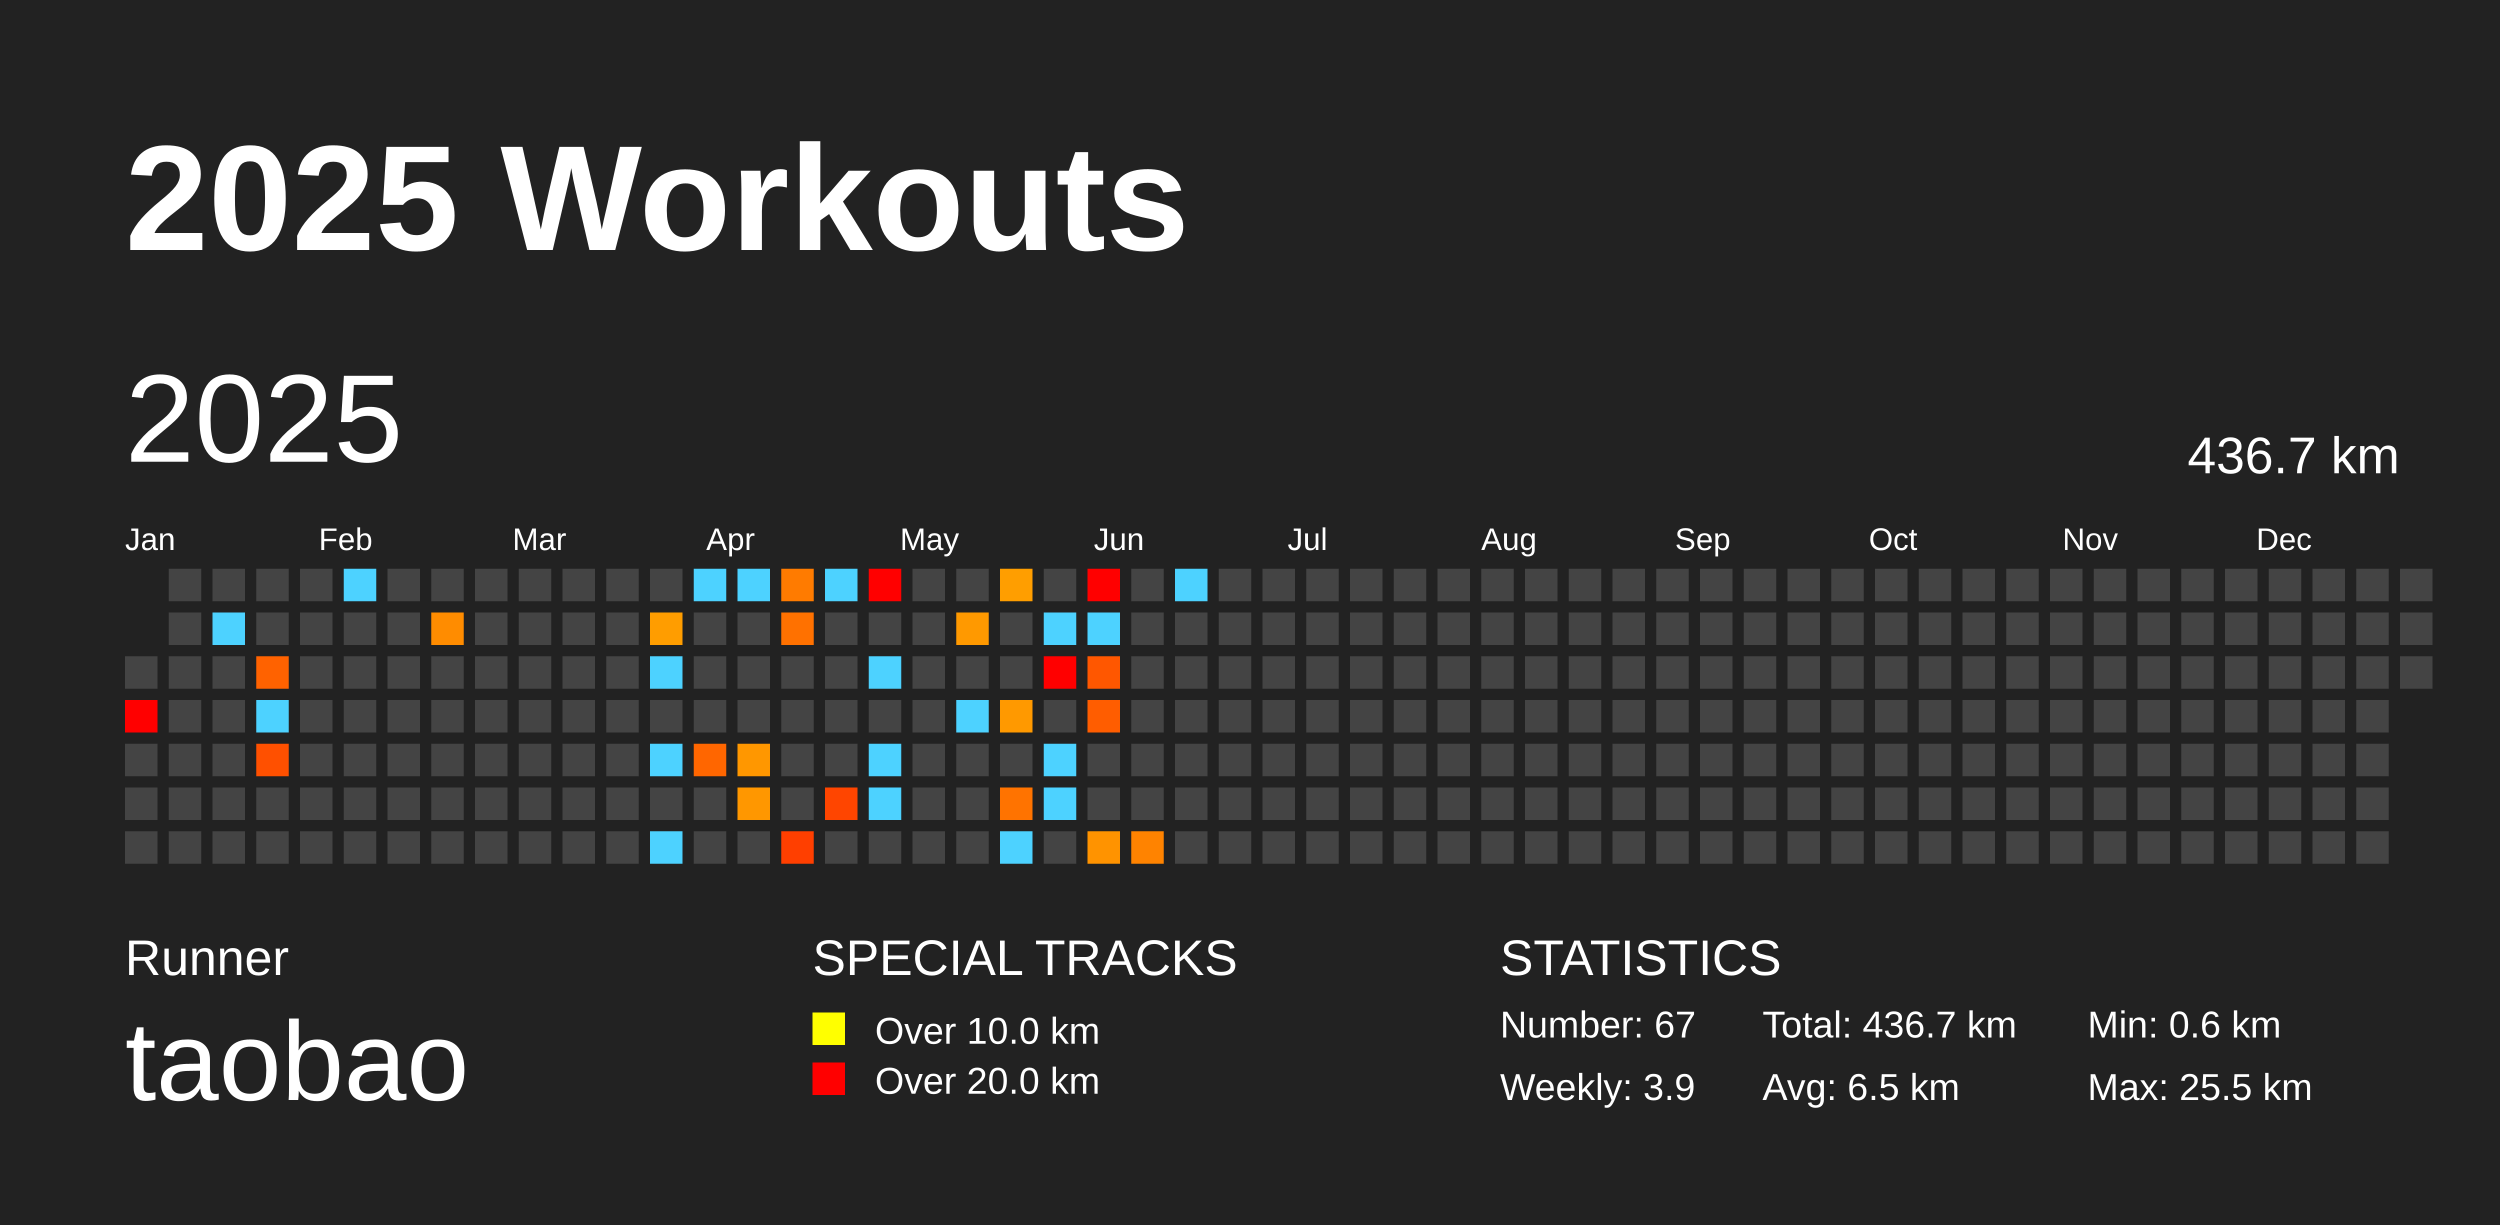
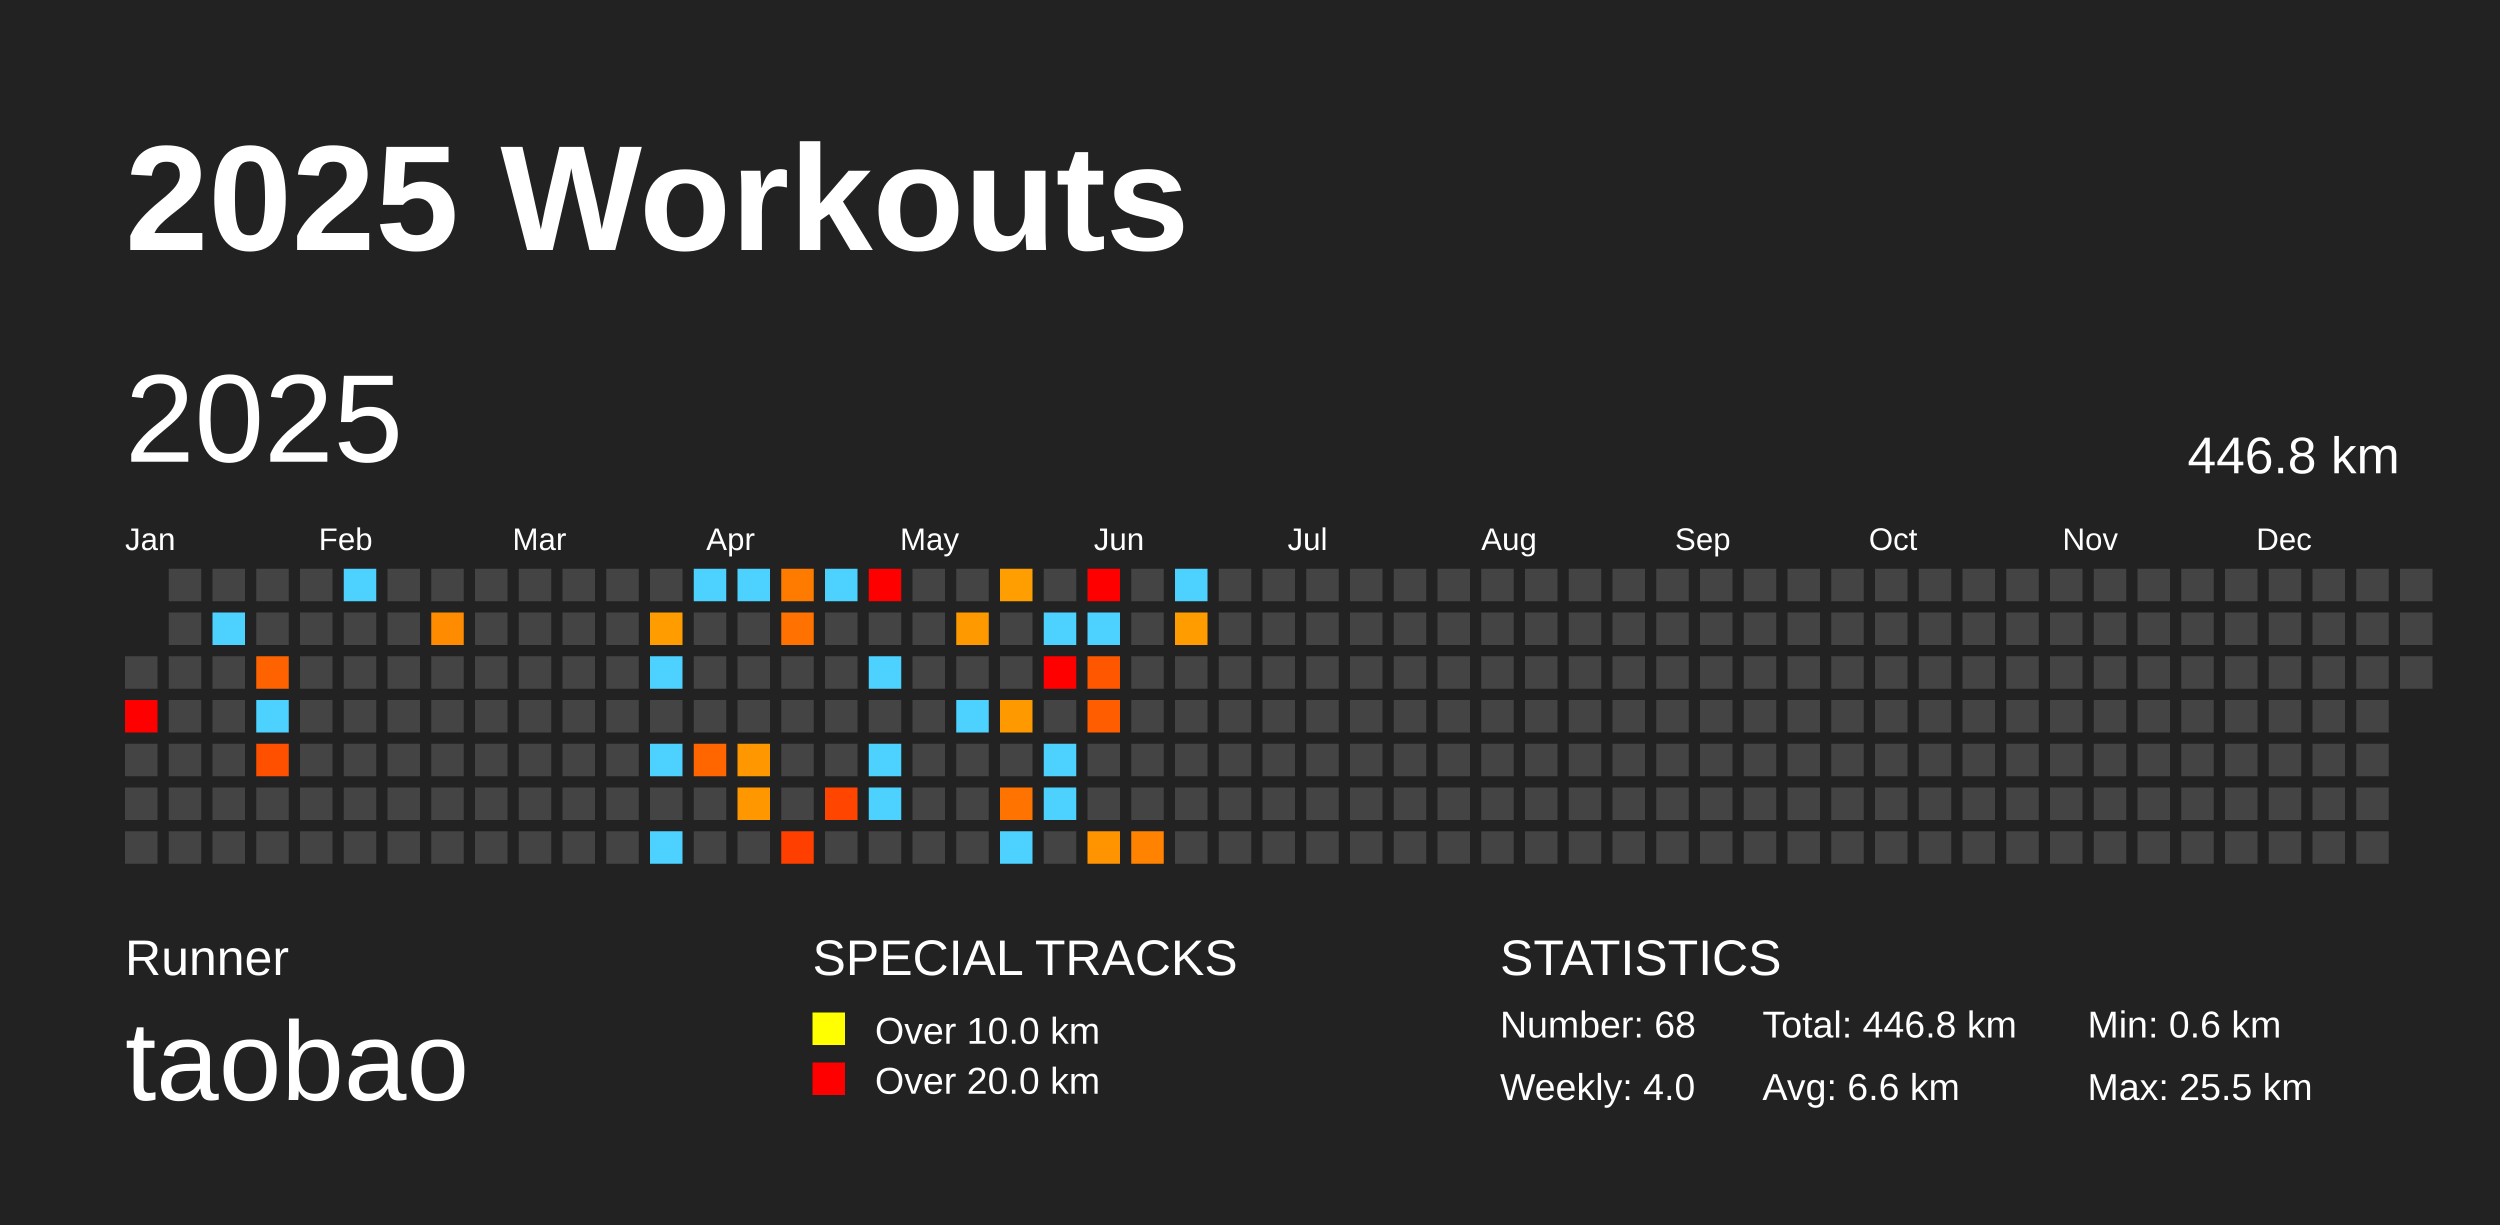
<svg xmlns="http://www.w3.org/2000/svg" baseProfile="full" height="98mm" version="1.1" viewBox="0,0,200,98" width="200mm">
  <defs />
  <rect fill="#222222" height="98" width="200" x="0" y="0" />
  <text fill="#FFFFFF" style="font-size:12px; font-family:Arial; font-weight:bold;" x="10" y="20">2025 Workouts</text>
  <text fill="#FFFFFF" style="font-size:4px; font-family:Arial" x="10" y="78">Runner</text>
  <text fill="#FFFFFF" style="font-size:9px; font-family:Arial" x="10" y="88">taobao</text>
  <text fill="#FFFFFF" style="font-size:4px; font-family:Arial" x="65" y="78">SPECIAL TRACKS</text>
  <rect fill="yellow" height="2.6" width="2.6" x="65" y="81" />
  <text fill="#FFFFFF" style="font-size:3px; font-family:Arial" x="70" y="83.5">Over 10.0 km</text>
  <rect fill="red" height="2.6" width="2.6" x="65" y="85" />
  <text fill="#FFFFFF" style="font-size:3px; font-family:Arial" x="70" y="87.5">Over 20.0 km</text>
  <text fill="#FFFFFF" style="font-size:4px; font-family:Arial" x="120" y="78">STATISTICS</text>
-   <text fill="#FFFFFF" style="font-size:3px; font-family:Arial" x="120" y="83">Number: 67</text>
-   <text fill="#FFFFFF" style="font-size:3px; font-family:Arial" x="120" y="88">Weekly: 3.9</text>
-   <text fill="#FFFFFF" style="font-size:3px; font-family:Arial" x="141" y="83">Total: 436.7 km</text>
-   <text fill="#FFFFFF" style="font-size:3px; font-family:Arial" x="141" y="88">Avg: 6.5 km</text>
+   <text fill="#FFFFFF" style="font-size:3px; font-family:Arial" x="120" y="83">Number: 68</text>
+   <text fill="#FFFFFF" style="font-size:3px; font-family:Arial" x="120" y="88">Weekly: 4.0</text>
+   <text fill="#FFFFFF" style="font-size:3px; font-family:Arial" x="141" y="83">Total: 446.8 km</text>
+   <text fill="#FFFFFF" style="font-size:3px; font-family:Arial" x="141" y="88">Avg: 6.6 km</text>
  <text fill="#FFFFFF" style="font-size:3px; font-family:Arial" x="167" y="83">Min: 0.6 km</text>
  <text fill="#FFFFFF" style="font-size:3px; font-family:Arial" x="167" y="88">Max: 25.5 km</text>
  <text dominant-baseline="hanging" fill="#FFFFFF" style="font-size:10.0px; font-family:Arial;" x="10" y="30">2025</text>
-   <text dominant-baseline="hanging" fill="#FFFFFF" style="font-size:4.125px; font-family:Arial;" x="175" y="35">436.7 km</text>
+   <text dominant-baseline="hanging" fill="#FFFFFF" style="font-size:4.125px; font-family:Arial;" x="175" y="35">446.8 km</text>
  <text fill="#FFFFFF" style="font-size:2.5px; font-family:Arial" x="10.0" y="44">Jan</text>
  <text fill="#FFFFFF" style="font-size:2.5px; font-family:Arial" x="25.5" y="44">Feb</text>
  <text fill="#FFFFFF" style="font-size:2.5px; font-family:Arial" x="41.0" y="44">Mar</text>
  <text fill="#FFFFFF" style="font-size:2.5px; font-family:Arial" x="56.5" y="44">Apr</text>
  <text fill="#FFFFFF" style="font-size:2.5px; font-family:Arial" x="72.0" y="44">May</text>
  <text fill="#FFFFFF" style="font-size:2.5px; font-family:Arial" x="87.5" y="44">Jun</text>
  <text fill="#FFFFFF" style="font-size:2.5px; font-family:Arial" x="103.0" y="44">Jul</text>
  <text fill="#FFFFFF" style="font-size:2.5px; font-family:Arial" x="118.5" y="44">Aug</text>
  <text fill="#FFFFFF" style="font-size:2.5px; font-family:Arial" x="134.0" y="44">Sep</text>
  <text fill="#FFFFFF" style="font-size:2.5px; font-family:Arial" x="149.5" y="44">Oct</text>
  <text fill="#FFFFFF" style="font-size:2.5px; font-family:Arial" x="165.0" y="44">Nov</text>
  <text fill="#FFFFFF" style="font-size:2.5px; font-family:Arial" x="180.5" y="44">Dec</text>
  <rect fill="#444444" height="2.6" width="2.6" x="10.0" y="52.5" />
  <rect fill="red" height="2.6" width="2.6" x="10.0" y="56.0" />
  <rect fill="#444444" height="2.6" width="2.6" x="10.0" y="59.5" />
  <rect fill="#444444" height="2.6" width="2.6" x="10.0" y="63.0" />
  <rect fill="#444444" height="2.6" width="2.6" x="10.0" y="66.5" />
  <rect fill="#444444" height="2.6" width="2.6" x="13.5" y="45.5" />
  <rect fill="#444444" height="2.6" width="2.6" x="13.5" y="49.0" />
  <rect fill="#444444" height="2.6" width="2.6" x="13.5" y="52.5" />
  <rect fill="#444444" height="2.6" width="2.6" x="13.5" y="56.0" />
  <rect fill="#444444" height="2.6" width="2.6" x="13.5" y="59.5" />
  <rect fill="#444444" height="2.6" width="2.6" x="13.5" y="63.0" />
  <rect fill="#444444" height="2.6" width="2.6" x="13.5" y="66.5" />
  <rect fill="#444444" height="2.6" width="2.6" x="17.0" y="45.5" />
  <rect fill="#4dd2ff" height="2.6" width="2.6" x="17.0" y="49.0" />
  <rect fill="#444444" height="2.6" width="2.6" x="17.0" y="52.5" />
  <rect fill="#444444" height="2.6" width="2.6" x="17.0" y="56.0" />
  <rect fill="#444444" height="2.6" width="2.6" x="17.0" y="59.5" />
  <rect fill="#444444" height="2.6" width="2.6" x="17.0" y="63.0" />
  <rect fill="#444444" height="2.6" width="2.6" x="17.0" y="66.5" />
  <rect fill="#444444" height="2.6" width="2.6" x="20.5" y="45.5" />
  <rect fill="#444444" height="2.6" width="2.6" x="20.5" y="49.0" />
  <rect fill="#ff6200" height="2.6" width="2.6" x="20.5" y="52.5" />
  <rect fill="#4dd2ff" height="2.6" width="2.6" x="20.5" y="56.0" />
  <rect fill="#ff5000" height="2.6" width="2.6" x="20.5" y="59.5" />
  <rect fill="#444444" height="2.6" width="2.6" x="20.5" y="63.0" />
  <rect fill="#444444" height="2.6" width="2.6" x="20.5" y="66.5" />
  <rect fill="#444444" height="2.6" width="2.6" x="24.0" y="45.5" />
  <rect fill="#444444" height="2.6" width="2.6" x="24.0" y="49.0" />
  <rect fill="#444444" height="2.6" width="2.6" x="24.0" y="52.5" />
  <rect fill="#444444" height="2.6" width="2.6" x="24.0" y="56.0" />
  <rect fill="#444444" height="2.6" width="2.6" x="24.0" y="59.5" />
  <rect fill="#444444" height="2.6" width="2.6" x="24.0" y="63.0" />
  <rect fill="#444444" height="2.6" width="2.6" x="24.0" y="66.5" />
  <rect fill="#4dd2ff" height="2.6" width="2.6" x="27.5" y="45.5" />
  <rect fill="#444444" height="2.6" width="2.6" x="27.5" y="49.0" />
  <rect fill="#444444" height="2.6" width="2.6" x="27.5" y="52.5" />
  <rect fill="#444444" height="2.6" width="2.6" x="27.5" y="56.0" />
  <rect fill="#444444" height="2.6" width="2.6" x="27.5" y="59.5" />
  <rect fill="#444444" height="2.6" width="2.6" x="27.5" y="63.0" />
  <rect fill="#444444" height="2.6" width="2.6" x="27.5" y="66.5" />
  <rect fill="#444444" height="2.6" width="2.6" x="31.0" y="45.5" />
  <rect fill="#444444" height="2.6" width="2.6" x="31.0" y="49.0" />
  <rect fill="#444444" height="2.6" width="2.6" x="31.0" y="52.5" />
  <rect fill="#444444" height="2.6" width="2.6" x="31.0" y="56.0" />
  <rect fill="#444444" height="2.6" width="2.6" x="31.0" y="59.5" />
  <rect fill="#444444" height="2.6" width="2.6" x="31.0" y="63.0" />
  <rect fill="#444444" height="2.6" width="2.6" x="31.0" y="66.5" />
  <rect fill="#444444" height="2.6" width="2.6" x="34.5" y="45.5" />
  <rect fill="#ff8c00" height="2.6" width="2.6" x="34.5" y="49.0" />
  <rect fill="#444444" height="2.6" width="2.6" x="34.5" y="52.5" />
  <rect fill="#444444" height="2.6" width="2.6" x="34.5" y="56.0" />
  <rect fill="#444444" height="2.6" width="2.6" x="34.5" y="59.5" />
  <rect fill="#444444" height="2.6" width="2.6" x="34.5" y="63.0" />
  <rect fill="#444444" height="2.6" width="2.6" x="34.5" y="66.5" />
  <rect fill="#444444" height="2.6" width="2.6" x="38.0" y="45.5" />
  <rect fill="#444444" height="2.6" width="2.6" x="38.0" y="49.0" />
  <rect fill="#444444" height="2.6" width="2.6" x="38.0" y="52.5" />
  <rect fill="#444444" height="2.6" width="2.6" x="38.0" y="56.0" />
  <rect fill="#444444" height="2.6" width="2.6" x="38.0" y="59.5" />
  <rect fill="#444444" height="2.6" width="2.6" x="38.0" y="63.0" />
  <rect fill="#444444" height="2.6" width="2.6" x="38.0" y="66.5" />
  <rect fill="#444444" height="2.6" width="2.6" x="41.5" y="45.5" />
  <rect fill="#444444" height="2.6" width="2.6" x="41.5" y="49.0" />
  <rect fill="#444444" height="2.6" width="2.6" x="41.5" y="52.5" />
  <rect fill="#444444" height="2.6" width="2.6" x="41.5" y="56.0" />
  <rect fill="#444444" height="2.6" width="2.6" x="41.5" y="59.5" />
  <rect fill="#444444" height="2.6" width="2.6" x="41.5" y="63.0" />
  <rect fill="#444444" height="2.6" width="2.6" x="41.5" y="66.5" />
  <rect fill="#444444" height="2.6" width="2.6" x="45.0" y="45.5" />
  <rect fill="#444444" height="2.6" width="2.6" x="45.0" y="49.0" />
  <rect fill="#444444" height="2.6" width="2.6" x="45.0" y="52.5" />
  <rect fill="#444444" height="2.6" width="2.6" x="45.0" y="56.0" />
  <rect fill="#444444" height="2.6" width="2.6" x="45.0" y="59.5" />
  <rect fill="#444444" height="2.6" width="2.6" x="45.0" y="63.0" />
  <rect fill="#444444" height="2.6" width="2.6" x="45.0" y="66.5" />
  <rect fill="#444444" height="2.6" width="2.6" x="48.5" y="45.5" />
  <rect fill="#444444" height="2.6" width="2.6" x="48.5" y="49.0" />
  <rect fill="#444444" height="2.6" width="2.6" x="48.5" y="52.5" />
  <rect fill="#444444" height="2.6" width="2.6" x="48.5" y="56.0" />
  <rect fill="#444444" height="2.6" width="2.6" x="48.5" y="59.5" />
  <rect fill="#444444" height="2.6" width="2.6" x="48.5" y="63.0" />
  <rect fill="#444444" height="2.6" width="2.6" x="48.5" y="66.5" />
  <rect fill="#444444" height="2.6" width="2.6" x="52.0" y="45.5" />
  <rect fill="#ff9d00" height="2.6" width="2.6" x="52.0" y="49.0" />
  <rect fill="#4dd2ff" height="2.6" width="2.6" x="52.0" y="52.5" />
  <rect fill="#444444" height="2.6" width="2.6" x="52.0" y="56.0" />
  <rect fill="#4dd2ff" height="2.6" width="2.6" x="52.0" y="59.5" />
  <rect fill="#444444" height="2.6" width="2.6" x="52.0" y="63.0" />
  <rect fill="#4dd2ff" height="2.6" width="2.6" x="52.0" y="66.5" />
  <rect fill="#4dd2ff" height="2.6" width="2.6" x="55.5" y="45.5" />
  <rect fill="#444444" height="2.6" width="2.6" x="55.5" y="49.0" />
  <rect fill="#444444" height="2.6" width="2.6" x="55.5" y="52.5" />
  <rect fill="#444444" height="2.6" width="2.6" x="55.5" y="56.0" />
  <rect fill="#ff6600" height="2.6" width="2.6" x="55.5" y="59.5" />
  <rect fill="#444444" height="2.6" width="2.6" x="55.5" y="63.0" />
  <rect fill="#444444" height="2.6" width="2.6" x="55.5" y="66.5" />
  <rect fill="#4dd2ff" height="2.6" width="2.6" x="59.0" y="45.5" />
  <rect fill="#444444" height="2.6" width="2.6" x="59.0" y="49.0" />
  <rect fill="#444444" height="2.6" width="2.6" x="59.0" y="52.5" />
  <rect fill="#444444" height="2.6" width="2.6" x="59.0" y="56.0" />
  <rect fill="#ff9700" height="2.6" width="2.6" x="59.0" y="59.5" />
  <rect fill="#ff9700" height="2.6" width="2.6" x="59.0" y="63.0" />
  <rect fill="#444444" height="2.6" width="2.6" x="59.0" y="66.5" />
  <rect fill="#ff7b00" height="2.6" width="2.6" x="62.5" y="45.5" />
  <rect fill="#ff7100" height="2.6" width="2.6" x="62.5" y="49.0" />
  <rect fill="#444444" height="2.6" width="2.6" x="62.5" y="52.5" />
  <rect fill="#444444" height="2.6" width="2.6" x="62.5" y="56.0" />
  <rect fill="#444444" height="2.6" width="2.6" x="62.5" y="59.5" />
  <rect fill="#444444" height="2.6" width="2.6" x="62.5" y="63.0" />
  <rect fill="#ff3f00" height="2.6" width="2.6" x="62.5" y="66.5" />
  <rect fill="#4dd2ff" height="2.6" width="2.6" x="66.0" y="45.5" />
  <rect fill="#444444" height="2.6" width="2.6" x="66.0" y="49.0" />
  <rect fill="#444444" height="2.6" width="2.6" x="66.0" y="52.5" />
  <rect fill="#444444" height="2.6" width="2.6" x="66.0" y="56.0" />
  <rect fill="#444444" height="2.6" width="2.6" x="66.0" y="59.5" />
  <rect fill="#ff4500" height="2.6" width="2.6" x="66.0" y="63.0" />
  <rect fill="#444444" height="2.6" width="2.6" x="66.0" y="66.5" />
  <rect fill="red" height="2.6" width="2.6" x="69.5" y="45.5" />
  <rect fill="#444444" height="2.6" width="2.6" x="69.5" y="49.0" />
  <rect fill="#4dd2ff" height="2.6" width="2.6" x="69.5" y="52.5" />
  <rect fill="#444444" height="2.6" width="2.6" x="69.5" y="56.0" />
  <rect fill="#4dd2ff" height="2.6" width="2.6" x="69.5" y="59.5" />
  <rect fill="#4dd2ff" height="2.6" width="2.6" x="69.5" y="63.0" />
  <rect fill="#444444" height="2.6" width="2.6" x="69.5" y="66.5" />
  <rect fill="#444444" height="2.6" width="2.6" x="73.0" y="45.5" />
  <rect fill="#444444" height="2.6" width="2.6" x="73.0" y="49.0" />
  <rect fill="#444444" height="2.6" width="2.6" x="73.0" y="52.5" />
  <rect fill="#444444" height="2.6" width="2.6" x="73.0" y="56.0" />
  <rect fill="#444444" height="2.6" width="2.6" x="73.0" y="59.5" />
  <rect fill="#444444" height="2.6" width="2.6" x="73.0" y="63.0" />
  <rect fill="#444444" height="2.6" width="2.6" x="73.0" y="66.5" />
  <rect fill="#444444" height="2.6" width="2.6" x="76.5" y="45.5" />
  <rect fill="#ff9900" height="2.6" width="2.6" x="76.5" y="49.0" />
  <rect fill="#444444" height="2.6" width="2.6" x="76.5" y="52.5" />
  <rect fill="#4dd2ff" height="2.6" width="2.6" x="76.5" y="56.0" />
  <rect fill="#444444" height="2.6" width="2.6" x="76.5" y="59.5" />
  <rect fill="#444444" height="2.6" width="2.6" x="76.5" y="63.0" />
  <rect fill="#444444" height="2.6" width="2.6" x="76.5" y="66.5" />
  <rect fill="#ff9e00" height="2.6" width="2.6" x="80.0" y="45.5" />
  <rect fill="#444444" height="2.6" width="2.6" x="80.0" y="49.0" />
  <rect fill="#444444" height="2.6" width="2.6" x="80.0" y="52.5" />
  <rect fill="#ff9900" height="2.6" width="2.6" x="80.0" y="56.0" />
  <rect fill="#444444" height="2.6" width="2.6" x="80.0" y="59.5" />
  <rect fill="#ff7300" height="2.6" width="2.6" x="80.0" y="63.0" />
  <rect fill="#4dd2ff" height="2.6" width="2.6" x="80.0" y="66.5" />
  <rect fill="#444444" height="2.6" width="2.6" x="83.5" y="45.5" />
  <rect fill="#4dd2ff" height="2.6" width="2.6" x="83.5" y="49.0" />
  <rect fill="red" height="2.6" width="2.6" x="83.5" y="52.5" />
  <rect fill="#444444" height="2.6" width="2.6" x="83.5" y="56.0" />
  <rect fill="#4dd2ff" height="2.6" width="2.6" x="83.5" y="59.5" />
  <rect fill="#4dd2ff" height="2.6" width="2.6" x="83.5" y="63.0" />
  <rect fill="#444444" height="2.6" width="2.6" x="83.5" y="66.5" />
  <rect fill="red" height="2.6" width="2.6" x="87.0" y="45.5" />
  <rect fill="#4dd2ff" height="2.6" width="2.6" x="87.0" y="49.0" />
  <rect fill="#ff5700" height="2.6" width="2.6" x="87.0" y="52.5" />
  <rect fill="#ff5d00" height="2.6" width="2.6" x="87.0" y="56.0" />
  <rect fill="#444444" height="2.6" width="2.6" x="87.0" y="59.5" />
  <rect fill="#444444" height="2.6" width="2.6" x="87.0" y="63.0" />
  <rect fill="#ff9300" height="2.6" width="2.6" x="87.0" y="66.5" />
  <rect fill="#444444" height="2.6" width="2.6" x="90.5" y="45.5" />
  <rect fill="#444444" height="2.6" width="2.6" x="90.5" y="49.0" />
  <rect fill="#444444" height="2.6" width="2.6" x="90.5" y="52.5" />
  <rect fill="#444444" height="2.6" width="2.6" x="90.5" y="56.0" />
  <rect fill="#444444" height="2.6" width="2.6" x="90.5" y="59.5" />
  <rect fill="#444444" height="2.6" width="2.6" x="90.5" y="63.0" />
  <rect fill="#ff8300" height="2.6" width="2.6" x="90.5" y="66.5" />
  <rect fill="#4dd2ff" height="2.6" width="2.6" x="94.0" y="45.5" />
-   <rect fill="#444444" height="2.6" width="2.6" x="94.0" y="49.0" />
+   <rect fill="#ff9d00" height="2.6" width="2.6" x="94.0" y="49.0" />
  <rect fill="#444444" height="2.6" width="2.6" x="94.0" y="52.5" />
  <rect fill="#444444" height="2.6" width="2.6" x="94.0" y="56.0" />
  <rect fill="#444444" height="2.6" width="2.6" x="94.0" y="59.5" />
  <rect fill="#444444" height="2.6" width="2.6" x="94.0" y="63.0" />
  <rect fill="#444444" height="2.6" width="2.6" x="94.0" y="66.5" />
  <rect fill="#444444" height="2.6" width="2.6" x="97.5" y="45.5" />
  <rect fill="#444444" height="2.6" width="2.6" x="97.5" y="49.0" />
  <rect fill="#444444" height="2.6" width="2.6" x="97.5" y="52.5" />
  <rect fill="#444444" height="2.6" width="2.6" x="97.5" y="56.0" />
  <rect fill="#444444" height="2.6" width="2.6" x="97.5" y="59.5" />
  <rect fill="#444444" height="2.6" width="2.6" x="97.5" y="63.0" />
  <rect fill="#444444" height="2.6" width="2.6" x="97.5" y="66.5" />
  <rect fill="#444444" height="2.6" width="2.6" x="101.0" y="45.5" />
  <rect fill="#444444" height="2.6" width="2.6" x="101.0" y="49.0" />
  <rect fill="#444444" height="2.6" width="2.6" x="101.0" y="52.5" />
  <rect fill="#444444" height="2.6" width="2.6" x="101.0" y="56.0" />
  <rect fill="#444444" height="2.6" width="2.6" x="101.0" y="59.5" />
  <rect fill="#444444" height="2.6" width="2.6" x="101.0" y="63.0" />
  <rect fill="#444444" height="2.6" width="2.6" x="101.0" y="66.5" />
  <rect fill="#444444" height="2.6" width="2.6" x="104.5" y="45.5" />
  <rect fill="#444444" height="2.6" width="2.6" x="104.5" y="49.0" />
  <rect fill="#444444" height="2.6" width="2.6" x="104.5" y="52.5" />
  <rect fill="#444444" height="2.6" width="2.6" x="104.5" y="56.0" />
  <rect fill="#444444" height="2.6" width="2.6" x="104.5" y="59.5" />
  <rect fill="#444444" height="2.6" width="2.6" x="104.5" y="63.0" />
  <rect fill="#444444" height="2.6" width="2.6" x="104.5" y="66.5" />
  <rect fill="#444444" height="2.6" width="2.6" x="108.0" y="45.5" />
  <rect fill="#444444" height="2.6" width="2.6" x="108.0" y="49.0" />
  <rect fill="#444444" height="2.6" width="2.6" x="108.0" y="52.5" />
  <rect fill="#444444" height="2.6" width="2.6" x="108.0" y="56.0" />
  <rect fill="#444444" height="2.6" width="2.6" x="108.0" y="59.5" />
  <rect fill="#444444" height="2.6" width="2.6" x="108.0" y="63.0" />
  <rect fill="#444444" height="2.6" width="2.6" x="108.0" y="66.5" />
  <rect fill="#444444" height="2.6" width="2.6" x="111.5" y="45.5" />
  <rect fill="#444444" height="2.6" width="2.6" x="111.5" y="49.0" />
  <rect fill="#444444" height="2.6" width="2.6" x="111.5" y="52.5" />
  <rect fill="#444444" height="2.6" width="2.6" x="111.5" y="56.0" />
  <rect fill="#444444" height="2.6" width="2.6" x="111.5" y="59.5" />
  <rect fill="#444444" height="2.6" width="2.6" x="111.5" y="63.0" />
  <rect fill="#444444" height="2.6" width="2.6" x="111.5" y="66.5" />
  <rect fill="#444444" height="2.6" width="2.6" x="115.0" y="45.5" />
  <rect fill="#444444" height="2.6" width="2.6" x="115.0" y="49.0" />
  <rect fill="#444444" height="2.6" width="2.6" x="115.0" y="52.5" />
  <rect fill="#444444" height="2.6" width="2.6" x="115.0" y="56.0" />
  <rect fill="#444444" height="2.6" width="2.6" x="115.0" y="59.5" />
  <rect fill="#444444" height="2.6" width="2.6" x="115.0" y="63.0" />
  <rect fill="#444444" height="2.6" width="2.6" x="115.0" y="66.5" />
  <rect fill="#444444" height="2.6" width="2.6" x="118.5" y="45.5" />
  <rect fill="#444444" height="2.6" width="2.6" x="118.5" y="49.0" />
  <rect fill="#444444" height="2.6" width="2.6" x="118.5" y="52.5" />
  <rect fill="#444444" height="2.6" width="2.6" x="118.5" y="56.0" />
  <rect fill="#444444" height="2.6" width="2.6" x="118.5" y="59.5" />
  <rect fill="#444444" height="2.6" width="2.6" x="118.5" y="63.0" />
  <rect fill="#444444" height="2.6" width="2.6" x="118.5" y="66.5" />
  <rect fill="#444444" height="2.6" width="2.6" x="122.0" y="45.5" />
  <rect fill="#444444" height="2.6" width="2.6" x="122.0" y="49.0" />
  <rect fill="#444444" height="2.6" width="2.6" x="122.0" y="52.5" />
  <rect fill="#444444" height="2.6" width="2.6" x="122.0" y="56.0" />
  <rect fill="#444444" height="2.6" width="2.6" x="122.0" y="59.5" />
  <rect fill="#444444" height="2.6" width="2.6" x="122.0" y="63.0" />
  <rect fill="#444444" height="2.6" width="2.6" x="122.0" y="66.5" />
  <rect fill="#444444" height="2.6" width="2.6" x="125.5" y="45.5" />
  <rect fill="#444444" height="2.6" width="2.6" x="125.5" y="49.0" />
  <rect fill="#444444" height="2.6" width="2.6" x="125.5" y="52.5" />
  <rect fill="#444444" height="2.6" width="2.6" x="125.5" y="56.0" />
  <rect fill="#444444" height="2.6" width="2.6" x="125.5" y="59.5" />
  <rect fill="#444444" height="2.6" width="2.6" x="125.5" y="63.0" />
  <rect fill="#444444" height="2.6" width="2.6" x="125.5" y="66.5" />
  <rect fill="#444444" height="2.6" width="2.6" x="129.0" y="45.5" />
  <rect fill="#444444" height="2.6" width="2.6" x="129.0" y="49.0" />
  <rect fill="#444444" height="2.6" width="2.6" x="129.0" y="52.5" />
  <rect fill="#444444" height="2.6" width="2.6" x="129.0" y="56.0" />
  <rect fill="#444444" height="2.6" width="2.6" x="129.0" y="59.5" />
  <rect fill="#444444" height="2.6" width="2.6" x="129.0" y="63.0" />
  <rect fill="#444444" height="2.6" width="2.6" x="129.0" y="66.5" />
  <rect fill="#444444" height="2.6" width="2.6" x="132.5" y="45.5" />
  <rect fill="#444444" height="2.6" width="2.6" x="132.5" y="49.0" />
  <rect fill="#444444" height="2.6" width="2.6" x="132.5" y="52.5" />
  <rect fill="#444444" height="2.6" width="2.6" x="132.5" y="56.0" />
  <rect fill="#444444" height="2.6" width="2.6" x="132.5" y="59.5" />
  <rect fill="#444444" height="2.6" width="2.6" x="132.5" y="63.0" />
  <rect fill="#444444" height="2.6" width="2.6" x="132.5" y="66.5" />
  <rect fill="#444444" height="2.6" width="2.6" x="136.0" y="45.5" />
  <rect fill="#444444" height="2.6" width="2.6" x="136.0" y="49.0" />
  <rect fill="#444444" height="2.6" width="2.6" x="136.0" y="52.5" />
  <rect fill="#444444" height="2.6" width="2.6" x="136.0" y="56.0" />
  <rect fill="#444444" height="2.6" width="2.6" x="136.0" y="59.5" />
  <rect fill="#444444" height="2.6" width="2.6" x="136.0" y="63.0" />
  <rect fill="#444444" height="2.6" width="2.6" x="136.0" y="66.5" />
  <rect fill="#444444" height="2.6" width="2.6" x="139.5" y="45.5" />
  <rect fill="#444444" height="2.6" width="2.6" x="139.5" y="49.0" />
  <rect fill="#444444" height="2.6" width="2.6" x="139.5" y="52.5" />
  <rect fill="#444444" height="2.6" width="2.6" x="139.5" y="56.0" />
  <rect fill="#444444" height="2.6" width="2.6" x="139.5" y="59.5" />
  <rect fill="#444444" height="2.6" width="2.6" x="139.5" y="63.0" />
  <rect fill="#444444" height="2.6" width="2.6" x="139.5" y="66.5" />
  <rect fill="#444444" height="2.6" width="2.6" x="143.0" y="45.5" />
  <rect fill="#444444" height="2.6" width="2.6" x="143.0" y="49.0" />
  <rect fill="#444444" height="2.6" width="2.6" x="143.0" y="52.5" />
  <rect fill="#444444" height="2.6" width="2.6" x="143.0" y="56.0" />
  <rect fill="#444444" height="2.6" width="2.6" x="143.0" y="59.5" />
  <rect fill="#444444" height="2.6" width="2.6" x="143.0" y="63.0" />
  <rect fill="#444444" height="2.6" width="2.6" x="143.0" y="66.5" />
  <rect fill="#444444" height="2.6" width="2.6" x="146.5" y="45.5" />
  <rect fill="#444444" height="2.6" width="2.6" x="146.5" y="49.0" />
  <rect fill="#444444" height="2.6" width="2.6" x="146.5" y="52.5" />
  <rect fill="#444444" height="2.6" width="2.6" x="146.5" y="56.0" />
  <rect fill="#444444" height="2.6" width="2.6" x="146.5" y="59.5" />
  <rect fill="#444444" height="2.6" width="2.6" x="146.5" y="63.0" />
  <rect fill="#444444" height="2.6" width="2.6" x="146.5" y="66.5" />
  <rect fill="#444444" height="2.6" width="2.6" x="150.0" y="45.5" />
  <rect fill="#444444" height="2.6" width="2.6" x="150.0" y="49.0" />
  <rect fill="#444444" height="2.6" width="2.6" x="150.0" y="52.5" />
  <rect fill="#444444" height="2.6" width="2.6" x="150.0" y="56.0" />
  <rect fill="#444444" height="2.6" width="2.6" x="150.0" y="59.5" />
  <rect fill="#444444" height="2.6" width="2.6" x="150.0" y="63.0" />
  <rect fill="#444444" height="2.6" width="2.6" x="150.0" y="66.5" />
  <rect fill="#444444" height="2.6" width="2.6" x="153.5" y="45.5" />
  <rect fill="#444444" height="2.6" width="2.6" x="153.5" y="49.0" />
  <rect fill="#444444" height="2.6" width="2.6" x="153.5" y="52.5" />
  <rect fill="#444444" height="2.6" width="2.6" x="153.5" y="56.0" />
  <rect fill="#444444" height="2.6" width="2.6" x="153.5" y="59.5" />
  <rect fill="#444444" height="2.6" width="2.6" x="153.5" y="63.0" />
  <rect fill="#444444" height="2.6" width="2.6" x="153.5" y="66.5" />
  <rect fill="#444444" height="2.6" width="2.6" x="157.0" y="45.5" />
  <rect fill="#444444" height="2.6" width="2.6" x="157.0" y="49.0" />
  <rect fill="#444444" height="2.6" width="2.6" x="157.0" y="52.5" />
  <rect fill="#444444" height="2.6" width="2.6" x="157.0" y="56.0" />
  <rect fill="#444444" height="2.6" width="2.6" x="157.0" y="59.5" />
  <rect fill="#444444" height="2.6" width="2.6" x="157.0" y="63.0" />
  <rect fill="#444444" height="2.6" width="2.6" x="157.0" y="66.5" />
  <rect fill="#444444" height="2.6" width="2.6" x="160.5" y="45.5" />
  <rect fill="#444444" height="2.6" width="2.6" x="160.5" y="49.0" />
  <rect fill="#444444" height="2.6" width="2.6" x="160.5" y="52.5" />
  <rect fill="#444444" height="2.6" width="2.6" x="160.5" y="56.0" />
  <rect fill="#444444" height="2.6" width="2.6" x="160.5" y="59.5" />
  <rect fill="#444444" height="2.6" width="2.6" x="160.5" y="63.0" />
  <rect fill="#444444" height="2.6" width="2.6" x="160.5" y="66.5" />
  <rect fill="#444444" height="2.6" width="2.6" x="164.0" y="45.5" />
  <rect fill="#444444" height="2.6" width="2.6" x="164.0" y="49.0" />
  <rect fill="#444444" height="2.6" width="2.6" x="164.0" y="52.5" />
  <rect fill="#444444" height="2.6" width="2.6" x="164.0" y="56.0" />
  <rect fill="#444444" height="2.6" width="2.6" x="164.0" y="59.5" />
  <rect fill="#444444" height="2.6" width="2.6" x="164.0" y="63.0" />
  <rect fill="#444444" height="2.6" width="2.6" x="164.0" y="66.5" />
  <rect fill="#444444" height="2.6" width="2.6" x="167.5" y="45.5" />
  <rect fill="#444444" height="2.6" width="2.6" x="167.5" y="49.0" />
  <rect fill="#444444" height="2.6" width="2.6" x="167.5" y="52.5" />
  <rect fill="#444444" height="2.6" width="2.6" x="167.5" y="56.0" />
  <rect fill="#444444" height="2.6" width="2.6" x="167.5" y="59.5" />
  <rect fill="#444444" height="2.6" width="2.6" x="167.5" y="63.0" />
  <rect fill="#444444" height="2.6" width="2.6" x="167.5" y="66.5" />
  <rect fill="#444444" height="2.6" width="2.6" x="171.0" y="45.5" />
  <rect fill="#444444" height="2.6" width="2.6" x="171.0" y="49.0" />
  <rect fill="#444444" height="2.6" width="2.6" x="171.0" y="52.5" />
  <rect fill="#444444" height="2.6" width="2.6" x="171.0" y="56.0" />
  <rect fill="#444444" height="2.6" width="2.6" x="171.0" y="59.5" />
  <rect fill="#444444" height="2.6" width="2.6" x="171.0" y="63.0" />
  <rect fill="#444444" height="2.6" width="2.6" x="171.0" y="66.5" />
  <rect fill="#444444" height="2.6" width="2.6" x="174.5" y="45.5" />
  <rect fill="#444444" height="2.6" width="2.6" x="174.5" y="49.0" />
  <rect fill="#444444" height="2.6" width="2.6" x="174.5" y="52.5" />
  <rect fill="#444444" height="2.6" width="2.6" x="174.5" y="56.0" />
  <rect fill="#444444" height="2.6" width="2.6" x="174.5" y="59.5" />
  <rect fill="#444444" height="2.6" width="2.6" x="174.5" y="63.0" />
  <rect fill="#444444" height="2.6" width="2.6" x="174.5" y="66.5" />
  <rect fill="#444444" height="2.6" width="2.6" x="178.0" y="45.5" />
  <rect fill="#444444" height="2.6" width="2.6" x="178.0" y="49.0" />
  <rect fill="#444444" height="2.6" width="2.6" x="178.0" y="52.5" />
  <rect fill="#444444" height="2.6" width="2.6" x="178.0" y="56.0" />
  <rect fill="#444444" height="2.6" width="2.6" x="178.0" y="59.5" />
  <rect fill="#444444" height="2.6" width="2.6" x="178.0" y="63.0" />
  <rect fill="#444444" height="2.6" width="2.6" x="178.0" y="66.5" />
  <rect fill="#444444" height="2.6" width="2.6" x="181.5" y="45.5" />
  <rect fill="#444444" height="2.6" width="2.6" x="181.5" y="49.0" />
  <rect fill="#444444" height="2.6" width="2.6" x="181.5" y="52.5" />
  <rect fill="#444444" height="2.6" width="2.6" x="181.5" y="56.0" />
  <rect fill="#444444" height="2.6" width="2.6" x="181.5" y="59.5" />
  <rect fill="#444444" height="2.6" width="2.6" x="181.5" y="63.0" />
  <rect fill="#444444" height="2.6" width="2.6" x="181.5" y="66.5" />
  <rect fill="#444444" height="2.6" width="2.6" x="185.0" y="45.5" />
  <rect fill="#444444" height="2.6" width="2.6" x="185.0" y="49.0" />
  <rect fill="#444444" height="2.6" width="2.6" x="185.0" y="52.5" />
  <rect fill="#444444" height="2.6" width="2.6" x="185.0" y="56.0" />
  <rect fill="#444444" height="2.6" width="2.6" x="185.0" y="59.5" />
  <rect fill="#444444" height="2.6" width="2.6" x="185.0" y="63.0" />
  <rect fill="#444444" height="2.6" width="2.6" x="185.0" y="66.5" />
  <rect fill="#444444" height="2.6" width="2.6" x="188.5" y="45.5" />
  <rect fill="#444444" height="2.6" width="2.6" x="188.5" y="49.0" />
  <rect fill="#444444" height="2.6" width="2.6" x="188.5" y="52.5" />
  <rect fill="#444444" height="2.6" width="2.6" x="188.5" y="56.0" />
  <rect fill="#444444" height="2.6" width="2.6" x="188.5" y="59.5" />
  <rect fill="#444444" height="2.6" width="2.6" x="188.5" y="63.0" />
  <rect fill="#444444" height="2.6" width="2.6" x="188.5" y="66.5" />
  <rect fill="#444444" height="2.6" width="2.6" x="192.0" y="45.5" />
  <rect fill="#444444" height="2.6" width="2.6" x="192.0" y="49.0" />
  <rect fill="#444444" height="2.6" width="2.6" x="192.0" y="52.5" />
</svg>
